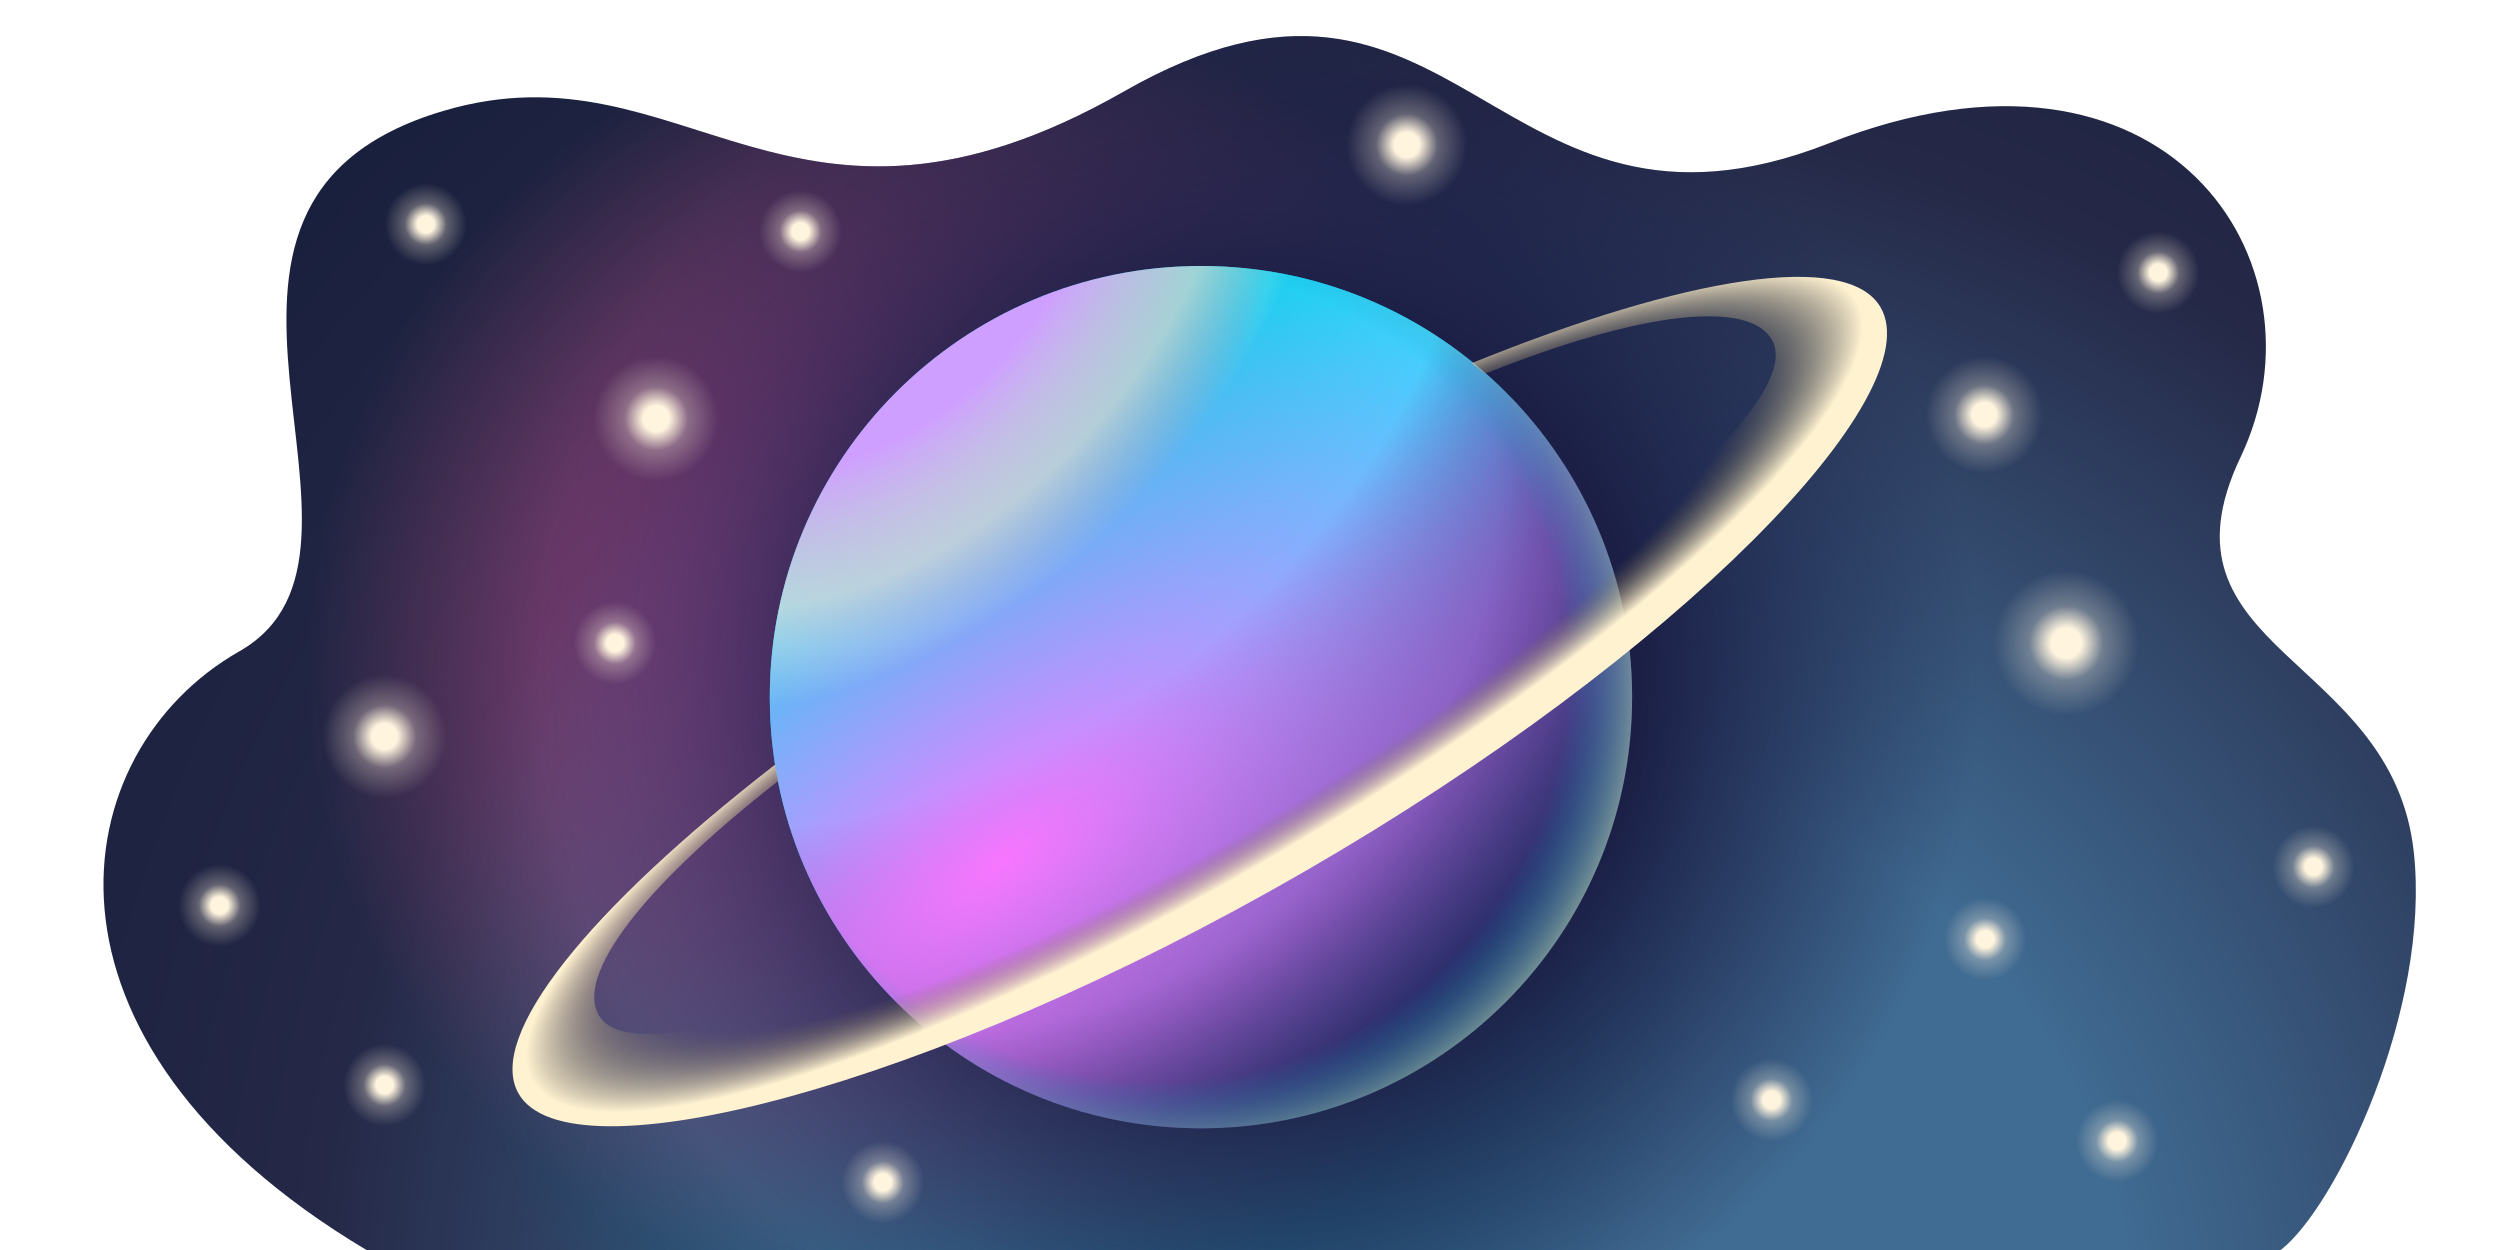
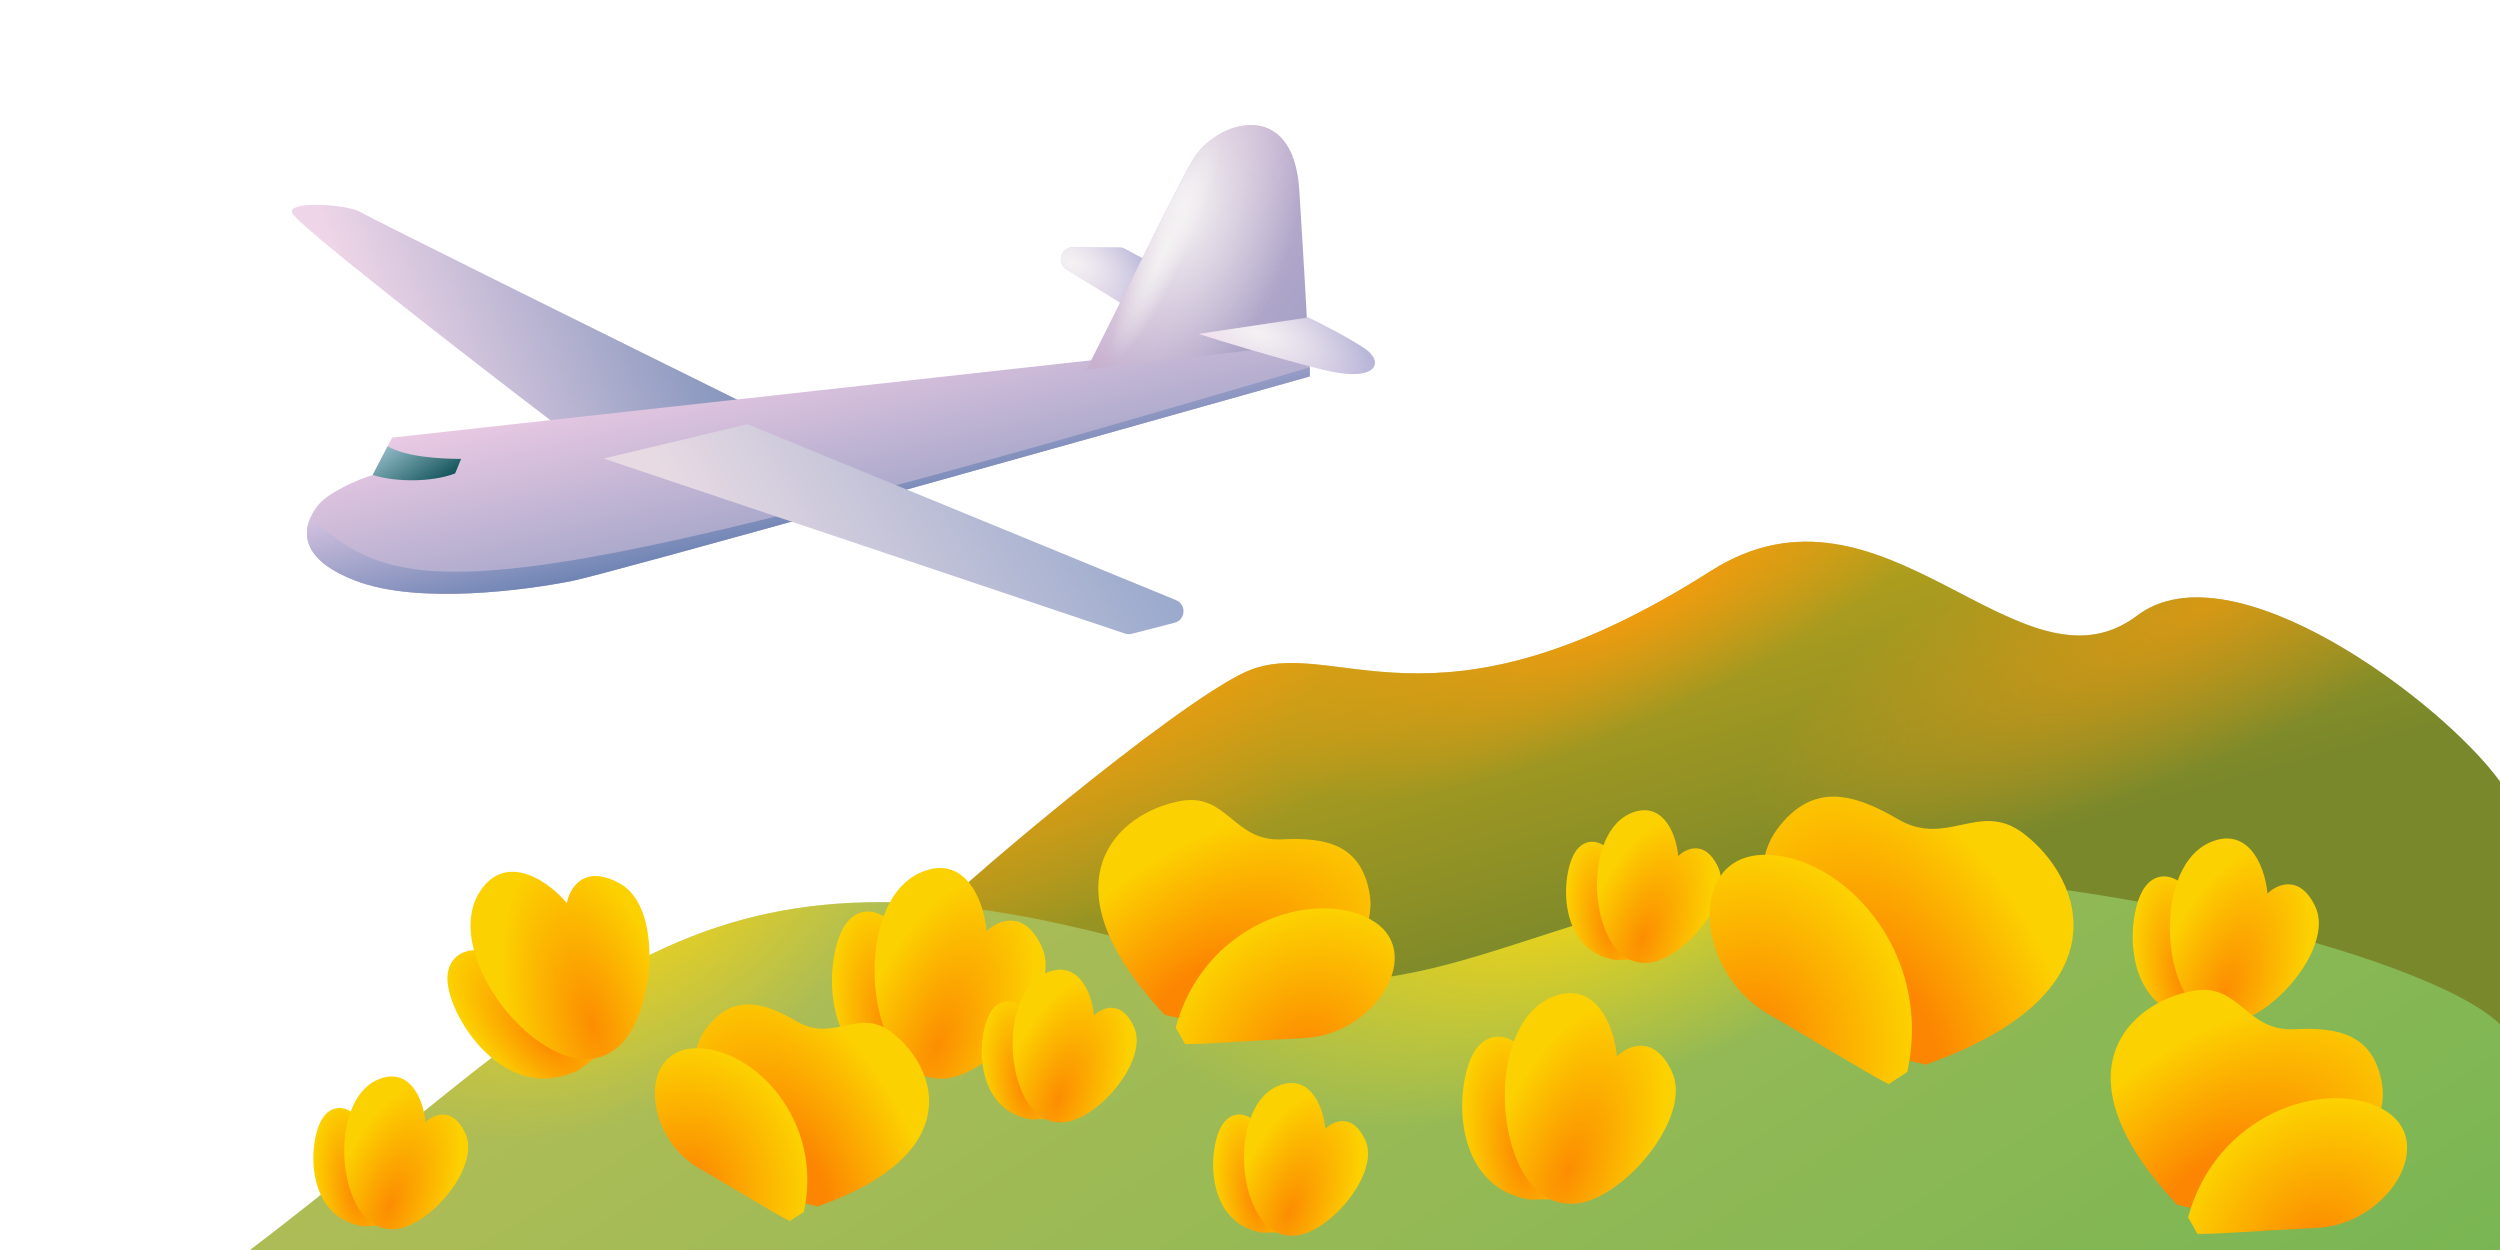
<svg xmlns="http://www.w3.org/2000/svg" viewBox="0 0 240 120" fill="none">
-   <path d="M22.976 62.528C6.052 72.159 1.332 99.804 35.178 119.999H218.949C224.194 115.96 233.386 96.946 231.723 81.785C229.645 62.833 206.22 62.517 215.097 43.881C223.974 25.246 208.001 1.001 175.61 13.744C143.219 26.488 140.012 -9.563 107.917 8.773C75.823 27.109 65.758 3.802 42.6 10.637C12.363 19.562 39.899 52.897 22.976 62.528Z" fill="url(#paint0_radial_10393_4414)" />
-   <path d="M22.976 62.528C6.052 72.159 1.332 99.804 35.178 119.999H218.949C224.194 115.96 233.386 96.946 231.723 81.785C229.645 62.833 206.22 62.517 215.097 43.881C223.974 25.246 208.001 1.001 175.61 13.744C143.219 26.488 140.012 -9.563 107.917 8.773C75.823 27.109 65.758 3.802 42.6 10.637C12.363 19.562 39.899 52.897 22.976 62.528Z" fill="url(#paint1_radial_10393_4414)" />
-   <path d="M22.976 62.528C6.052 72.159 1.332 99.804 35.178 119.999H218.949C224.194 115.96 233.386 96.946 231.723 81.785C229.645 62.833 206.22 62.517 215.097 43.881C223.974 25.246 208.001 1.001 175.61 13.744C143.219 26.488 140.012 -9.563 107.917 8.773C75.823 27.109 65.758 3.802 42.6 10.637C12.363 19.562 39.899 52.897 22.976 62.528Z" fill="url(#paint2_radial_10393_4414)" />
-   <path d="M22.976 62.528C6.052 72.159 1.332 99.804 35.178 119.999H218.949C224.194 115.96 233.386 96.946 231.723 81.785C229.645 62.833 206.22 62.517 215.097 43.881C223.974 25.246 208.001 1.001 175.61 13.744C143.219 26.488 140.012 -9.563 107.917 8.773C75.823 27.109 65.758 3.802 42.6 10.637C12.363 19.562 39.899 52.897 22.976 62.528Z" fill="url(#paint3_radial_10393_4414)" />
-   <path d="M68.984 40.182C68.984 43.491 66.302 46.173 62.994 46.173C59.685 46.173 57.003 43.491 57.003 40.182C57.003 36.874 59.685 34.192 62.994 34.192C66.302 34.192 68.984 36.874 68.984 40.182Z" fill="url(#paint4_radial_10393_4414)" />
-   <path d="M44.825 21.529C44.825 23.712 43.055 25.482 40.872 25.482C38.689 25.482 36.919 23.712 36.919 21.529C36.919 19.346 38.689 17.576 40.872 17.576C43.055 17.576 44.825 19.346 44.825 21.529Z" fill="url(#paint5_radial_10393_4414)" />
-   <path d="M42.861 70.701C42.861 73.984 40.2 76.645 36.917 76.645C33.635 76.645 30.974 73.984 30.974 70.701C30.974 67.418 33.635 64.757 36.917 64.757C40.2 64.757 42.861 67.418 42.861 70.701Z" fill="url(#paint6_radial_10393_4414)" />
-   <path d="M25.029 86.922C25.029 89.105 23.259 90.874 21.076 90.874C18.893 90.874 17.123 89.105 17.123 86.922C17.123 84.739 18.893 82.969 21.076 82.969C23.259 82.969 25.029 84.739 25.029 86.922Z" fill="url(#paint7_radial_10393_4414)" />
-   <path d="M88.701 113.501C88.701 115.684 86.932 117.454 84.749 117.454C82.566 117.454 80.796 115.684 80.796 113.501C80.796 111.318 82.566 109.548 84.749 109.548C86.932 109.548 88.701 111.318 88.701 113.501Z" fill="url(#paint8_radial_10393_4414)" />
-   <path d="M62.993 61.731C62.993 63.914 61.223 65.683 59.04 65.683C56.857 65.683 55.087 63.914 55.087 61.731C55.087 59.548 56.857 57.778 59.04 57.778C61.223 57.778 62.993 59.548 62.993 61.731Z" fill="url(#paint9_radial_10393_4414)" />
-   <path d="M140.87 13.897C140.87 17.111 138.265 19.717 135.05 19.717C131.836 19.717 129.23 17.111 129.23 13.897C129.23 10.683 131.836 8.077 135.05 8.077C138.265 8.077 140.87 10.683 140.87 13.897Z" fill="url(#paint10_radial_10393_4414)" />
-   <path d="M40.871 104.166C40.871 106.349 39.102 108.119 36.919 108.119C34.736 108.119 32.966 106.349 32.966 104.166C32.966 101.983 34.736 100.213 36.919 100.213C39.102 100.213 40.871 101.983 40.871 104.166Z" fill="url(#paint11_radial_10393_4414)" />
-   <path d="M80.796 22.218C80.796 24.401 79.026 26.171 76.843 26.171C74.66 26.171 72.891 24.401 72.891 22.218C72.891 20.035 74.66 18.265 76.843 18.265C79.026 18.265 80.796 20.035 80.796 22.218Z" fill="url(#paint12_radial_10393_4414)" />
-   <path d="M205.341 61.732C205.341 65.586 202.217 68.71 198.363 68.71C194.509 68.71 191.385 65.586 191.385 61.732C191.385 57.878 194.509 54.754 198.363 54.754C202.217 54.754 205.341 57.878 205.341 61.732Z" fill="url(#paint13_radial_10393_4414)" />
-   <path d="M194.532 90.167C194.532 92.35 192.762 94.12 190.579 94.12C188.396 94.12 186.626 92.35 186.626 90.167C186.626 87.984 188.396 86.214 190.579 86.214C192.762 86.214 194.532 87.984 194.532 90.167Z" fill="url(#paint14_radial_10393_4414)" />
-   <path d="M174.024 105.595C174.024 107.778 172.254 109.548 170.071 109.548C167.888 109.548 166.118 107.778 166.118 105.595C166.118 103.412 167.888 101.642 170.071 101.642C172.254 101.642 174.024 103.412 174.024 105.595Z" fill="url(#paint15_radial_10393_4414)" />
-   <path d="M207.197 109.548C207.197 111.731 205.427 113.501 203.244 113.501C201.061 113.501 199.291 111.731 199.291 109.548C199.291 107.365 201.061 105.595 203.244 105.595C205.427 105.595 207.197 107.365 207.197 109.548Z" fill="url(#paint16_radial_10393_4414)" />
-   <path d="M211.15 26.171C211.15 28.354 209.38 30.124 207.197 30.124C205.014 30.124 203.244 28.354 203.244 26.171C203.244 23.988 205.014 22.218 207.197 22.218C209.38 22.218 211.15 23.988 211.15 26.171Z" fill="url(#paint17_radial_10393_4414)" />
-   <path d="M226.045 83.214C226.045 85.397 224.276 87.167 222.092 87.167C219.909 87.167 218.14 85.397 218.14 83.214C218.14 81.031 219.909 79.261 222.092 79.261C224.276 79.261 226.045 81.031 226.045 83.214Z" fill="url(#paint18_radial_10393_4414)" />
-   <path d="M196.116 39.816C196.116 42.922 193.598 45.439 190.492 45.439C187.386 45.439 184.868 42.922 184.868 39.816C184.868 36.709 187.386 34.192 190.492 34.192C193.598 34.192 196.116 36.709 196.116 39.816Z" fill="url(#paint19_radial_10393_4414)" />
-   <path d="M156.683 66.926C156.683 89.786 138.151 108.318 115.291 108.318C92.432 108.318 73.9 89.786 73.9 66.926C73.9 44.065 92.432 25.533 115.291 25.533C138.151 25.533 156.683 44.065 156.683 66.926Z" fill="url(#paint20_radial_10393_4414)" />
-   <path d="M156.683 66.926C156.683 89.786 138.151 108.318 115.291 108.318C92.432 108.318 73.9 89.786 73.9 66.926C73.9 44.065 92.432 25.533 115.291 25.533C138.151 25.533 156.683 44.065 156.683 66.926Z" fill="url(#paint21_radial_10393_4414)" />
-   <path d="M156.683 66.926C156.683 89.786 138.151 108.318 115.291 108.318C92.432 108.318 73.9 89.786 73.9 66.926C73.9 44.065 92.432 25.533 115.291 25.533C138.151 25.533 156.683 44.065 156.683 66.926Z" fill="url(#paint22_radial_10393_4414)" />
-   <path d="M156.683 66.926C156.683 89.786 138.151 108.318 115.291 108.318C92.432 108.318 73.9 89.786 73.9 66.926C73.9 44.065 92.432 25.533 115.291 25.533C138.151 25.533 156.683 44.065 156.683 66.926Z" fill="url(#paint23_radial_10393_4414)" />
-   <path d="M156.683 66.926C156.683 89.786 138.151 108.318 115.291 108.318C92.432 108.318 73.9 89.786 73.9 66.926C73.9 44.065 92.432 25.533 115.291 25.533C138.151 25.533 156.683 44.065 156.683 66.926Z" fill="url(#paint24_radial_10393_4414)" />
-   <path d="M156.683 66.926C156.683 89.786 138.151 108.318 115.291 108.318C92.432 108.318 73.9 89.786 73.9 66.926C73.9 44.065 92.432 25.533 115.291 25.533C138.151 25.533 156.683 44.065 156.683 66.926Z" fill="url(#paint25_radial_10393_4414)" />
-   <path fill-rule="evenodd" clip-rule="evenodd" d="M74.693 74.988C74.591 74.459 74.5 73.929 74.419 73.399C56.693 87.144 46.586 99.449 49.79 104.999C54.615 113.356 89.152 104.5 125.257 83.654C161.363 62.808 185.364 37.866 180.539 29.509C177.357 23.996 161.836 26.525 141.276 34.869C141.694 35.205 142.107 35.55 142.514 35.904C157.999 29.691 167.943 28.876 170.092 32.598C173.676 38.806 151.42 56.597 119.566 74.988C87.712 93.38 61.063 103.659 57.479 97.451C55.311 93.696 61.35 85.414 74.693 74.988Z" fill="url(#paint26_radial_10393_4414)" />
+   <path d="M119.529 64.529C112.753 67.638 91.137 85.769 88 89.395L137.412 96L240 109V75.019C234.353 67.249 214.212 52.251 205.176 59.09C193.882 67.638 180.891 44.201 164.235 54.816C137.412 71.911 128 60.644 119.529 64.529Z" fill="url(#paint0_linear_412_17933)" />
+   <path d="M119.529 64.529C112.753 67.638 91.137 85.769 88 89.395L137.412 96L240 109V75.019C234.353 67.249 214.212 52.251 205.176 59.09C193.882 67.638 180.891 44.201 164.235 54.816C137.412 71.911 128 60.644 119.529 64.529Z" fill="url(#paint1_radial_412_17933)" />
+   <path d="M119.529 64.529C112.753 67.638 91.137 85.769 88 89.395L137.412 96L240 109V75.019C234.353 67.249 214.212 52.251 205.176 59.09C193.882 67.638 180.891 44.201 164.235 54.816C137.412 71.911 128 60.644 119.529 64.529Z" fill="url(#paint2_radial_412_17933)" />
+   <path d="M119.529 64.529C112.753 67.638 91.137 85.769 88 89.395L137.412 96L240 109V75.019C234.353 67.249 214.212 52.251 205.176 59.09C193.882 67.638 180.891 44.201 164.235 54.816C137.412 71.911 128 60.644 119.529 64.529Z" fill="url(#paint3_radial_412_17933)" />
+   <path d="M173.676 84.229C146.331 86.442 136.935 99.184 114.592 92.152C67.004 77.175 57.448 94.55 24 120L240 120V98.335C232.838 91.327 195.551 82.458 173.676 84.229Z" fill="url(#paint4_linear_412_17933)" />
+   <path d="M173.676 84.229C146.331 86.442 136.935 99.184 114.592 92.152C67.004 77.175 57.448 94.55 24 120L240 120V98.335C232.838 91.327 195.551 82.458 173.676 84.229Z" fill="url(#paint5_radial_412_17933)" />
+   <path d="M173.676 84.229C146.331 86.442 136.935 99.184 114.592 92.152C67.004 77.175 57.448 94.55 24 120L240 120V98.335C232.838 91.327 195.551 82.458 173.676 84.229Z" fill="url(#paint6_radial_412_17933)" />
+   <path d="M34.624 20.368C35.545 20.941 59.189 32.647 70.896 38.427L53.336 40.721C44.939 34.319 28.118 21.285 28.003 20.368C27.859 19.221 33.472 19.651 34.624 20.368Z" fill="url(#paint7_linear_412_17933)" />
+   <path d="M37.647 42.011L125.735 32.265V36.135C103.569 42.393 58.373 55.083 54.919 55.771C50.601 56.631 40.237 58.064 34.192 55.771C28.147 53.477 29.154 50.324 30.45 48.604C31.486 47.228 34.432 46.024 35.775 45.594L37.647 42.011Z" fill="url(#paint8_linear_412_17933)" />
+   <path d="M102.381 25.864L107.744 29.191L111.198 25.607L108 23.883C107.832 23.792 107.643 23.744 107.452 23.744H102.99C101.832 23.744 101.398 25.254 102.381 25.864Z" fill="url(#paint9_linear_412_17933)" />
+   <path d="M102.381 25.864L107.744 29.191L111.198 25.607L108 23.883C107.832 23.792 107.643 23.744 107.452 23.744H102.99C101.832 23.744 101.398 25.254 102.381 25.864Z" fill="url(#paint10_radial_412_17933)" />
+   <path d="M114.508 15.352C112.781 18.333 106.976 30.282 104.289 35.489L125.591 32.981C125.495 31.07 125.188 25.442 124.728 18.218C124.152 9.189 116.667 11.625 114.508 15.352Z" fill="url(#paint11_linear_412_17933)" />
+   <path d="M114.508 15.352C112.781 18.333 106.976 30.282 104.289 35.489L125.591 32.981C125.495 31.07 125.188 25.442 124.728 18.218C124.152 9.189 116.667 11.625 114.508 15.352Z" fill="url(#paint12_radial_412_17933)" />
+   <path d="M114.508 15.352C112.781 18.333 106.976 30.282 104.289 35.489L125.591 32.981C125.495 31.07 125.188 25.442 124.728 18.218C124.152 9.189 116.667 11.625 114.508 15.352Z" fill="url(#paint13_radial_412_17933)" />
+   <path d="M131.061 33.49C129.564 32.458 126.791 31.054 125.591 30.48L115.084 32.057C117.339 32.774 122.885 34.465 127.031 35.497C132.212 36.787 132.932 34.78 131.061 33.49Z" fill="url(#paint14_linear_412_17933)" />
+   <path d="M131.061 33.49C129.564 32.458 126.791 31.054 125.591 30.48L115.084 32.057C117.339 32.774 122.885 34.465 127.031 35.497C132.212 36.787 132.932 34.78 131.061 33.49Z" fill="url(#paint15_radial_412_17933)" />
+   <path fill-rule="evenodd" clip-rule="evenodd" d="M125.735 35.259V36.134C103.569 42.393 58.373 55.082 54.919 55.77C50.601 56.63 40.237 58.063 34.192 55.77C29.21 53.88 29.018 51.406 29.83 49.632C38.583 57.744 45.939 58.885 125.735 35.259Z" fill="url(#paint16_linear_412_17933)" />
+   <path fill-rule="evenodd" clip-rule="evenodd" d="M35.776 45.594L37.216 42.836C38.925 43.868 42.295 44.054 44.267 44.054L43.692 45.451C41.395 46.325 37.888 46.278 35.776 45.594Z" fill="url(#paint17_linear_412_17933)" />
+   <path d="M107.994 60.821L57.942 44.017L71.76 40.721L112.905 57.615C113.927 58.035 113.825 59.509 112.755 59.785L108.651 60.844C108.435 60.9 108.206 60.892 107.994 60.821Z" fill="url(#paint18_linear_412_17933)" />
+   <path d="M42.961 94.21C43.194 97.803 48.476 106.102 55.476 102.762L58.03 100.884L58.613 96.861C57.59 97.466 55.266 98.34 51.671 94.501C47.176 89.703 42.728 90.616 42.961 94.21Z" fill="url(#paint19_radial_412_17933)" />
+   <path d="M45.94 85.811C42.219 92.181 52.912 104.909 58.787 100.909C62.701 98.613 63.967 87.389 59.596 84.871C56.099 82.856 54.686 85.247 54.417 86.694C52.111 83.995 48.173 81.989 45.94 85.811Z" fill="url(#paint20_radial_412_17933)" />
+   <path d="M81.026 88.964C79.153 92.039 78.709 101.867 86.358 103.154L89.527 103.084L92.314 100.126C91.13 100.033 88.726 99.414 87.988 94.206C87.066 87.697 82.9 85.889 81.026 88.964Z" fill="url(#paint21_radial_412_17933)" />
+   <path d="M88.29 83.802C81.584 86.878 83.025 103.439 90.132 103.54C94.655 103.909 102.139 95.449 100.007 90.877C98.302 87.219 95.772 88.364 94.721 89.394C94.383 85.86 92.313 81.956 88.29 83.802Z" fill="url(#paint22_radial_412_17933)" />
+   <path d="M141.527 100.977C139.654 104.052 139.21 113.88 146.859 115.167L150.028 115.097L152.815 112.139C151.631 112.046 149.227 111.427 148.489 106.219C147.567 99.709 143.401 97.902 141.527 100.977Z" fill="url(#paint23_radial_412_17933)" />
+   <path d="M148.791 95.813C142.085 98.889 143.526 115.451 150.632 115.552C155.156 115.921 162.64 107.461 160.508 102.889C158.803 99.231 156.273 100.376 155.222 101.406C154.884 97.872 152.814 93.968 148.791 95.813Z" fill="url(#paint24_radial_412_17933)" />
+   <path d="M151.181 81.866C149.823 84.096 149.501 91.222 155.047 92.155L157.345 92.105L159.366 89.96C158.507 89.892 156.764 89.443 156.229 85.667C155.561 80.947 152.539 79.636 151.181 81.866Z" fill="url(#paint25_radial_412_17933)" />
+   <path d="M156.448 78.123C151.586 80.353 152.63 92.362 157.783 92.436C161.063 92.703 166.49 86.569 164.945 83.253C163.708 80.601 161.874 81.431 161.111 82.178C160.866 79.615 159.365 76.784 156.448 78.123Z" fill="url(#paint26_radial_412_17933)" />
+   <path d="M117.3 108.049C115.941 110.279 115.619 117.406 121.166 118.339L123.464 118.288L125.485 116.143C124.626 116.076 122.883 115.627 122.348 111.851C121.679 107.131 118.658 105.82 117.3 108.049Z" fill="url(#paint27_radial_412_17933)" />
+   <path d="M122.567 104.306C117.704 106.537 118.749 118.546 123.902 118.619C127.182 118.887 132.609 112.752 131.063 109.437C129.826 106.784 127.992 107.615 127.23 108.361C126.985 105.799 125.484 102.968 122.567 104.306Z" fill="url(#paint28_radial_412_17933)" />
+   <path d="M95.091 97.172C93.732 99.402 93.41 106.529 98.957 107.462L101.255 107.411L103.276 105.266C102.417 105.199 100.674 104.75 100.139 100.974C99.47 96.254 96.449 94.943 95.091 97.172Z" fill="url(#paint29_radial_412_17933)" />
+   <path d="M100.358 93.429C95.495 95.66 96.54 107.669 101.693 107.742C104.973 108.01 110.4 101.875 108.854 98.56C107.617 95.907 105.783 96.738 105.021 97.484C104.776 94.922 103.275 92.091 100.358 93.429Z" fill="url(#paint30_radial_412_17933)" />
+   <path d="M30.919 107.424C29.56 109.654 29.238 116.781 34.785 117.714L37.083 117.663L39.104 115.518C38.245 115.451 36.502 115.002 35.967 111.226C35.298 106.506 32.277 105.195 30.919 107.424Z" fill="url(#paint31_radial_412_17933)" />
+   <path d="M36.186 103.681C31.323 105.912 32.368 117.921 37.521 117.994C40.801 118.262 46.228 112.127 44.682 108.812C43.446 106.159 41.611 106.99 40.849 107.736C40.604 105.174 39.103 102.343 36.186 103.681Z" fill="url(#paint32_radial_412_17933)" />
+   <path d="M205.748 85.404C204.116 88.083 203.729 96.646 210.393 97.768L213.154 97.707L215.583 95.129C214.551 95.049 212.456 94.509 211.814 89.972C211.01 84.3 207.38 82.725 205.748 85.404Z" fill="url(#paint33_radial_412_17933)" />
+   <path d="M212.077 80.907C206.234 83.587 207.489 98.016 213.681 98.105C217.622 98.426 224.143 91.055 222.286 87.071C220.8 83.884 218.596 84.882 217.68 85.779C217.385 82.7 215.582 79.299 212.077 80.907Z" fill="url(#paint34_radial_412_17933)" />
+   <path d="M113.406 76.885C107.215 77.964 99.895 84.75 111.809 97.42L115.491 98.325C126.463 97.769 132.289 90.747 131.497 85.878C130.705 81.009 127.218 80.367 123.047 80.579C118.423 80.813 117.822 76.116 113.406 76.885Z" fill="url(#paint35_radial_412_17933)" />
+   <path d="M131.526 88.24C126.011 85.247 115.549 88.685 112.871 98.639L113.769 100.23C115.861 100.245 118.485 99.991 125.285 99.647C132.086 99.303 137.041 91.234 131.526 88.24Z" fill="url(#paint36_radial_412_17933)" />
+   <path d="M210.594 95.112C204.403 96.19 197.083 102.977 208.998 115.647L212.68 116.551C223.651 115.996 229.478 108.974 228.686 104.105C227.894 99.236 224.407 98.594 220.236 98.805C215.611 99.039 215.01 94.342 210.594 95.112Z" fill="url(#paint37_radial_412_17933)" />
+   <path d="M228.715 106.467C223.199 103.473 212.737 106.912 210.059 116.866L210.958 118.456C213.049 118.472 215.673 118.218 222.474 117.873C229.275 117.529 234.23 109.46 228.715 106.467Z" fill="url(#paint38_radial_412_17933)" />
+   <path d="M194.236 79.998C200.093 84.447 204.056 95.438 184.858 102.207L180.543 101.168C169.434 94.693 167.15 84.26 170.591 79.623C174.032 74.986 178.002 76.194 182.225 78.655C186.908 81.385 190.058 76.824 194.236 79.998Z" fill="url(#paint39_radial_412_17933)" />
+   <path d="M169.291 82.063C176.635 81.915 185.665 91.115 183.099 102.903L181.309 104.074C179.126 102.966 176.535 101.292 169.649 97.278C162.763 93.264 161.948 82.211 169.291 82.063Z" fill="url(#paint40_radial_412_17933)" />
+   <path d="M85.562 99.08C89.978 102.434 92.965 110.719 78.493 115.821L75.241 115.038C66.867 110.157 65.145 102.293 67.739 98.798C70.332 95.302 73.325 96.213 76.509 98.068C80.039 100.125 82.413 96.688 85.562 99.08Z" fill="url(#paint41_radial_412_17933)" />
+   <path d="M66.76 100.636C72.295 100.525 79.102 107.459 77.168 116.345L75.819 117.228C74.173 116.392 72.22 115.13 67.029 112.105C61.838 109.08 61.224 100.748 66.76 100.636Z" fill="url(#paint42_radial_412_17933)" />
  <defs>
-     <radialGradient id="paint0_radial_10393_4414" cx="0" cy="0" r="1" gradientUnits="userSpaceOnUse" gradientTransform="translate(148.797 129.44) rotate(-46.6511) scale(217.113 217.113)">
-       <stop offset="0.26" stop-color="#406B92" />
-       <stop offset="0.548" stop-color="#252847" />
-       <stop offset="1" stop-color="#09152F" />
-     </radialGradient>
-     <radialGradient id="paint1_radial_10393_4414" cx="0" cy="0" r="1" gradientUnits="userSpaceOnUse" gradientTransform="translate(103.883 90.6498) rotate(73.4319) scale(59.7737 59.7737)">
-       <stop stop-color="#036688" />
-       <stop offset="1" stop-color="#065975" stop-opacity="0" />
-     </radialGradient>
-     <radialGradient id="paint2_radial_10393_4414" cx="0" cy="0" r="1" gradientUnits="userSpaceOnUse" gradientTransform="translate(92.5719 63.7754) rotate(63.2364) scale(62.9692 62.9692)">
-       <stop stop-color="#DE54C5" />
-       <stop offset="1" stop-color="#DE548B" stop-opacity="0" />
-     </radialGradient>
-     <radialGradient id="paint3_radial_10393_4414" cx="0" cy="0" r="1" gradientUnits="userSpaceOnUse" gradientTransform="translate(120.928 65.1911) rotate(90) scale(69.2308 69.2308)">
-       <stop offset="0.529" stop-color="#1B1F46" />
-       <stop offset="1" stop-color="#1B1F46" stop-opacity="0" />
-     </radialGradient>
-     <radialGradient id="paint4_radial_10393_4414" cx="0" cy="0" r="1" gradientUnits="userSpaceOnUse" gradientTransform="translate(62.9936 40.1823) rotate(-90) scale(5.99065)">
-       <stop offset="0.207" stop-color="#FFF4DE" />
-       <stop offset="0.51" stop-color="#FFF4DE" stop-opacity="0.297" />
-       <stop offset="1" stop-color="#FFF4DE" stop-opacity="0" />
-     </radialGradient>
-     <radialGradient id="paint5_radial_10393_4414" cx="0" cy="0" r="1" gradientUnits="userSpaceOnUse" gradientTransform="translate(40.8718 21.5288) rotate(-90) scale(3.95282)">
-       <stop offset="0.207" stop-color="#FFF4DE" />
-       <stop offset="0.51" stop-color="#FFF4DE" stop-opacity="0.297" />
-       <stop offset="1" stop-color="#FFF4DE" stop-opacity="0" />
-     </radialGradient>
-     <radialGradient id="paint6_radial_10393_4414" cx="0" cy="0" r="1" gradientUnits="userSpaceOnUse" gradientTransform="translate(36.9175 70.7012) rotate(-90) scale(5.94389)">
-       <stop offset="0.207" stop-color="#FFF4DE" />
-       <stop offset="0.51" stop-color="#FFF4DE" stop-opacity="0.297" />
-       <stop offset="1" stop-color="#FFF4DE" stop-opacity="0" />
-     </radialGradient>
-     <radialGradient id="paint7_radial_10393_4414" cx="0" cy="0" r="1" gradientUnits="userSpaceOnUse" gradientTransform="translate(21.0759 86.9216) rotate(-90) scale(3.95282)">
-       <stop offset="0.207" stop-color="#FFF4DE" />
-       <stop offset="0.51" stop-color="#FFF4DE" stop-opacity="0.297" />
-       <stop offset="1" stop-color="#FFF4DE" stop-opacity="0" />
-     </radialGradient>
-     <radialGradient id="paint8_radial_10393_4414" cx="0" cy="0" r="1" gradientUnits="userSpaceOnUse" gradientTransform="translate(84.7487 113.501) rotate(-90) scale(3.95282)">
-       <stop offset="0.207" stop-color="#FFF4DE" />
-       <stop offset="0.51" stop-color="#FFF4DE" stop-opacity="0.297" />
-       <stop offset="1" stop-color="#FFF4DE" stop-opacity="0" />
-     </radialGradient>
-     <radialGradient id="paint9_radial_10393_4414" cx="0" cy="0" r="1" gradientUnits="userSpaceOnUse" gradientTransform="translate(59.0397 61.7307) rotate(-90) scale(3.95282)">
-       <stop offset="0.207" stop-color="#FFF4DE" />
-       <stop offset="0.51" stop-color="#FFF4DE" stop-opacity="0.297" />
-       <stop offset="1" stop-color="#FFF4DE" stop-opacity="0" />
-     </radialGradient>
-     <radialGradient id="paint10_radial_10393_4414" cx="0" cy="0" r="1" gradientUnits="userSpaceOnUse" gradientTransform="translate(135.05 13.8968) rotate(-90) scale(5.81994)">
-       <stop offset="0.207" stop-color="#FFF4DE" />
-       <stop offset="0.51" stop-color="#FFF4DE" stop-opacity="0.297" />
-       <stop offset="1" stop-color="#FFF4DE" stop-opacity="0" />
-     </radialGradient>
-     <radialGradient id="paint11_radial_10393_4414" cx="0" cy="0" r="1" gradientUnits="userSpaceOnUse" gradientTransform="translate(36.9186 104.166) rotate(-90) scale(3.95282)">
-       <stop offset="0.207" stop-color="#FFF4DE" />
-       <stop offset="0.51" stop-color="#FFF4DE" stop-opacity="0.297" />
-       <stop offset="1" stop-color="#FFF4DE" stop-opacity="0" />
-     </radialGradient>
-     <radialGradient id="paint12_radial_10393_4414" cx="0" cy="0" r="1" gradientUnits="userSpaceOnUse" gradientTransform="translate(76.8434 22.2182) rotate(-90) scale(3.95282)">
-       <stop offset="0.207" stop-color="#FFF4DE" />
-       <stop offset="0.51" stop-color="#FFF4DE" stop-opacity="0.297" />
-       <stop offset="1" stop-color="#FFF4DE" stop-opacity="0" />
-     </radialGradient>
-     <radialGradient id="paint13_radial_10393_4414" cx="0" cy="0" r="1" gradientUnits="userSpaceOnUse" gradientTransform="translate(198.363 61.732) rotate(-90) scale(6.97829)">
-       <stop offset="0.207" stop-color="#FFF4DE" />
-       <stop offset="0.51" stop-color="#FFF4DE" stop-opacity="0.297" />
-       <stop offset="1" stop-color="#FFF4DE" stop-opacity="0" />
-     </radialGradient>
-     <radialGradient id="paint14_radial_10393_4414" cx="0" cy="0" r="1" gradientUnits="userSpaceOnUse" gradientTransform="translate(190.579 90.1667) rotate(-90) scale(3.95282)">
-       <stop offset="0.207" stop-color="#FFF4DE" />
-       <stop offset="0.51" stop-color="#FFF4DE" stop-opacity="0.297" />
-       <stop offset="1" stop-color="#FFF4DE" stop-opacity="0" />
-     </radialGradient>
-     <radialGradient id="paint15_radial_10393_4414" cx="0" cy="0" r="1" gradientUnits="userSpaceOnUse" gradientTransform="translate(170.071 105.595) rotate(-90) scale(3.95282)">
-       <stop offset="0.207" stop-color="#FFF4DE" />
-       <stop offset="0.51" stop-color="#FFF4DE" stop-opacity="0.297" />
-       <stop offset="1" stop-color="#FFF4DE" stop-opacity="0" />
-     </radialGradient>
-     <radialGradient id="paint16_radial_10393_4414" cx="0" cy="0" r="1" gradientUnits="userSpaceOnUse" gradientTransform="translate(203.244 109.548) rotate(-90) scale(3.95282)">
-       <stop offset="0.207" stop-color="#FFF4DE" />
-       <stop offset="0.51" stop-color="#FFF4DE" stop-opacity="0.297" />
-       <stop offset="1" stop-color="#FFF4DE" stop-opacity="0" />
-     </radialGradient>
-     <radialGradient id="paint17_radial_10393_4414" cx="0" cy="0" r="1" gradientUnits="userSpaceOnUse" gradientTransform="translate(207.197 26.1711) rotate(-90) scale(3.95282)">
-       <stop offset="0.207" stop-color="#FFF4DE" />
-       <stop offset="0.51" stop-color="#FFF4DE" stop-opacity="0.297" />
-       <stop offset="1" stop-color="#FFF4DE" stop-opacity="0" />
-     </radialGradient>
-     <radialGradient id="paint18_radial_10393_4414" cx="0" cy="0" r="1" gradientUnits="userSpaceOnUse" gradientTransform="translate(222.092 83.2143) rotate(-90) scale(3.95282)">
-       <stop offset="0.207" stop-color="#FFF4DE" />
-       <stop offset="0.51" stop-color="#FFF4DE" stop-opacity="0.297" />
-       <stop offset="1" stop-color="#FFF4DE" stop-opacity="0" />
-     </radialGradient>
-     <radialGradient id="paint19_radial_10393_4414" cx="0" cy="0" r="1" gradientUnits="userSpaceOnUse" gradientTransform="translate(190.492 39.8155) rotate(-90) scale(5.62387)">
-       <stop offset="0.207" stop-color="#FFF4DE" />
-       <stop offset="0.51" stop-color="#FFF4DE" stop-opacity="0.297" />
-       <stop offset="1" stop-color="#FFF4DE" stop-opacity="0" />
-     </radialGradient>
-     <radialGradient id="paint20_radial_10393_4414" cx="0" cy="0" r="1" gradientTransform="matrix(62.2406 67.7926 -67.7908 62.2423 83.288 35.5738)" gradientUnits="userSpaceOnUse">
-       <stop stop-color="#0598CB" />
-       <stop offset="0.506" stop-color="#0285AB" />
-       <stop offset="0.74" stop-color="#384491" />
-       <stop offset="1" stop-color="#072054" />
-     </radialGradient>
-     <radialGradient id="paint21_radial_10393_4414" cx="0" cy="0" r="1" gradientUnits="userSpaceOnUse" gradientTransform="translate(88.8522 30.5725) rotate(51.0929) scale(71.1806 100.527)">
-       <stop offset="0.177" stop-color="#0595C8" stop-opacity="0" />
-       <stop offset="0.373" stop-color="#05EEFD" stop-opacity="0.8" />
-       <stop offset="0.58" stop-color="#05EEFD" />
-       <stop offset="0.831" stop-color="#066699" stop-opacity="0" />
-     </radialGradient>
-     <radialGradient id="paint22_radial_10393_4414" cx="0" cy="0" r="1" gradientTransform="matrix(25.077 35.9678 -80.2188 55.9322 96.041 82.904)" gradientUnits="userSpaceOnUse">
-       <stop stop-color="#F876FF" />
-       <stop offset="1" stop-color="#F577FC" stop-opacity="0" />
-     </radialGradient>
-     <radialGradient id="paint23_radial_10393_4414" cx="0" cy="0" r="1" gradientUnits="userSpaceOnUse" gradientTransform="translate(100.232 57.1249) rotate(50.227) scale(71.1506 89.1708)">
-       <stop offset="0.53" stop-color="#0A1942" stop-opacity="0" />
-       <stop offset="1" stop-color="#0A1942" />
-     </radialGradient>
-     <radialGradient id="paint24_radial_10393_4414" cx="0" cy="0" r="1" gradientTransform="matrix(2.2127 51.2082 -51.2069 2.21276 111.295 64.7113)" gradientUnits="userSpaceOnUse">
-       <stop offset="0.764" stop-color="#0595C8" stop-opacity="0" />
-       <stop offset="0.973" stop-color="#FFE7AE" />
-     </radialGradient>
-     <radialGradient id="paint25_radial_10393_4414" cx="0" cy="0" r="1" gradientUnits="userSpaceOnUse" gradientTransform="translate(82.2117 20.7705) rotate(132.571) scale(67.3717 47.4571)">
-       <stop offset="0.409" stop-color="#CF9FFF" />
-       <stop offset="0.639" stop-color="#FFF4DB" stop-opacity="0.6" />
-       <stop offset="0.808" stop-color="#FFF4DB" stop-opacity="0" />
-     </radialGradient>
-     <radialGradient id="paint26_radial_10393_4414" cx="0" cy="0" r="1" gradientUnits="userSpaceOnUse" gradientTransform="translate(114.65 66.3619) rotate(59.4066) scale(19.4872 82.0509)">
-       <stop offset="0.726" stop-color="#7B6D4A" stop-opacity="0" />
-       <stop offset="0.899" stop-color="#FFF2D1" />
+     <linearGradient id="paint0_linear_412_17933" x1="139.766" y1="95.999" x2="120.452" y2="26.103" gradientUnits="userSpaceOnUse">
+       <stop stop-color="#79882B" />
+       <stop offset="1" stop-color="#FFBD09" />
+     </linearGradient>
+     <radialGradient id="paint1_radial_412_17933" cx="0" cy="0" r="1" gradientUnits="userSpaceOnUse" gradientTransform="translate(157.647 57.1466) rotate(153.549) scale(38.3698 11.1836)">
+       <stop stop-color="#FF9A0B" stop-opacity="0.9" />
+       <stop offset="1" stop-color="#FF9A0B" stop-opacity="0" />
+     </radialGradient>
+     <radialGradient id="paint2_radial_412_17933" cx="0" cy="0" r="1" gradientUnits="userSpaceOnUse" gradientTransform="translate(212.235 57.9236) rotate(154.802) scale(48.3673 13.9942)">
+       <stop stop-color="#FF9A0B" stop-opacity="0.6" />
+       <stop offset="1" stop-color="#FF9A0B" stop-opacity="0" />
+     </radialGradient>
+     <radialGradient id="paint3_radial_412_17933" cx="0" cy="0" r="1" gradientUnits="userSpaceOnUse" gradientTransform="translate(106.824 59.8663) rotate(151.649) scale(67.9101 24.4576)">
+       <stop stop-color="#FF9A0B" />
+       <stop offset="1" stop-color="#FF9A0B" stop-opacity="0" />
+     </radialGradient>
+     <linearGradient id="paint4_linear_412_17933" x1="248.873" y1="132.337" x2="146.417" y2="-32.916" gradientUnits="userSpaceOnUse">
+       <stop stop-color="#72B553" />
+       <stop offset="1" stop-color="#CCC058" />
+     </linearGradient>
+     <radialGradient id="paint5_radial_412_17933" cx="0" cy="0" r="1" gradientUnits="userSpaceOnUse" gradientTransform="translate(59.6583 82.5312) rotate(145.39) scale(34.3495 22.8266)">
+       <stop stop-color="#FFD80B" />
+       <stop offset="1" stop-color="#FFD80B" stop-opacity="0" />
+     </radialGradient>
+     <radialGradient id="paint6_radial_412_17933" cx="0" cy="0" r="1" gradientUnits="userSpaceOnUse" gradientTransform="translate(151.946 82.5312) rotate(160.119) scale(44.6549 21.952)">
+       <stop stop-color="#FFD80B" />
+       <stop offset="1" stop-color="#FFD80B" stop-opacity="0" />
+     </radialGradient>
+     <linearGradient id="paint7_linear_412_17933" x1="39.892" y1="45.202" x2="74.509" y2="32.476" gradientUnits="userSpaceOnUse">
+       <stop stop-color="#EED5E7" />
+       <stop offset="1" stop-color="#738AB6" />
+     </linearGradient>
+     <linearGradient id="paint8_linear_412_17933" x1="73.454" y1="32.265" x2="80.197" y2="60.943" gradientUnits="userSpaceOnUse">
+       <stop stop-color="#EFCCE5" />
+       <stop offset="1" stop-color="#7C91BA" />
+     </linearGradient>
+     <linearGradient id="paint9_linear_412_17933" x1="100.473" y1="31.496" x2="117.938" y2="23.002" gradientUnits="userSpaceOnUse">
+       <stop stop-color="#F7D7EE" />
+       <stop offset="1" stop-color="#879DC7" />
+     </linearGradient>
+     <radialGradient id="paint10_radial_412_17933" cx="0" cy="0" r="1" gradientUnits="userSpaceOnUse" gradientTransform="translate(102.971 25.1728) rotate(23.9746) scale(8.48785 5.04557)">
+       <stop stop-color="#F4F2F3" />
+       <stop offset="1" stop-color="#F4F2F3" stop-opacity="0" />
+     </radialGradient>
+     <linearGradient id="paint11_linear_412_17933" x1="105.584" y1="12" x2="145.943" y2="35.638" gradientUnits="userSpaceOnUse">
+       <stop stop-color="#E0BBD6" />
+       <stop offset="1" stop-color="#798FBB" />
+     </linearGradient>
+     <radialGradient id="paint12_radial_412_17933" cx="0" cy="0" r="1" gradientUnits="userSpaceOnUse" gradientTransform="translate(113.501 19.938) rotate(104.529) scale(18.36 11.0348)">
+       <stop stop-color="#F4F2F3" />
+       <stop offset="1" stop-color="#F4F2F3" stop-opacity="0" />
+     </radialGradient>
+     <radialGradient id="paint13_radial_412_17933" cx="0" cy="0" r="1" gradientUnits="userSpaceOnUse" gradientTransform="translate(111.917 23.7446) rotate(114.981) scale(11.9289 2.05406)">
+       <stop stop-color="#F4F2F3" />
+       <stop offset="1" stop-color="#F4F2F3" stop-opacity="0" />
+     </radialGradient>
+     <linearGradient id="paint14_linear_412_17933" x1="117.171" y1="38.212" x2="137.7" y2="24.372" gradientUnits="userSpaceOnUse">
+       <stop stop-color="#F7D7EE" />
+       <stop offset="1" stop-color="#879DC7" />
+     </linearGradient>
+     <radialGradient id="paint15_radial_412_17933" cx="0" cy="0" r="1" gradientUnits="userSpaceOnUse" gradientTransform="translate(120.626 31.9054) rotate(17.7857) scale(11.2615 5.24436)">
+       <stop stop-color="#F4F2F3" />
+       <stop offset="1" stop-color="#F4F2F3" stop-opacity="0" />
+     </radialGradient>
+     <linearGradient id="paint16_linear_412_17933" x1="78.655" y1="34.742" x2="82.305" y2="50.997" gradientUnits="userSpaceOnUse">
+       <stop stop-color="#F7D7EE" />
+       <stop offset="1" stop-color="#637DAF" />
+     </linearGradient>
+     <linearGradient id="paint17_linear_412_17933" x1="36.615" y1="41.372" x2="41.135" y2="47.992" gradientUnits="userSpaceOnUse">
+       <stop stop-color="#B3D5E3" />
+       <stop offset="1" stop-color="#05484D" />
+     </linearGradient>
+     <linearGradient id="paint18_linear_412_17933" x1="74.062" y1="65.23" x2="116.017" y2="43.443" gradientUnits="userSpaceOnUse">
+       <stop stop-color="#E7DAE3" />
+       <stop offset="1" stop-color="#879DC7" />
+     </linearGradient>
+     <radialGradient id="paint19_radial_412_17933" cx="0" cy="0" r="1" gradientUnits="userSpaceOnUse" gradientTransform="translate(52.3453 99.7204) rotate(-135.085) scale(12.1603 5.27592)">
+       <stop stop-color="#FC8701" />
+       <stop offset="1" stop-color="#FCD101" />
+     </radialGradient>
+     <radialGradient id="paint20_radial_412_17933" cx="0" cy="0" r="1" gradientUnits="userSpaceOnUse" gradientTransform="translate(56.8781 98.3998) rotate(-104.938) scale(16.81 7.8631)">
+       <stop stop-color="#FC8D01" />
+       <stop offset="1" stop-color="#FCD101" />
+     </radialGradient>
+     <radialGradient id="paint21_radial_412_17933" cx="0" cy="0" r="1" gradientUnits="userSpaceOnUse" gradientTransform="translate(85.5417 98.8663) rotate(-100.022) scale(12.1603 5.27592)">
+       <stop stop-color="#FC8701" />
+       <stop offset="1" stop-color="#FCD101" />
+     </radialGradient>
+     <radialGradient id="paint22_radial_412_17933" cx="0" cy="0" r="1" gradientUnits="userSpaceOnUse" gradientTransform="translate(90.0112 100.388) rotate(-69.8759) scale(16.81 7.8631)">
+       <stop stop-color="#FC8D01" />
+       <stop offset="1" stop-color="#FCD101" />
+     </radialGradient>
+     <radialGradient id="paint23_radial_412_17933" cx="0" cy="0" r="1" gradientUnits="userSpaceOnUse" gradientTransform="translate(146.043 110.879) rotate(-100.022) scale(12.1603 5.27592)">
+       <stop stop-color="#FC8701" />
+       <stop offset="1" stop-color="#FCD101" />
+     </radialGradient>
+     <radialGradient id="paint24_radial_412_17933" cx="0" cy="0" r="1" gradientUnits="userSpaceOnUse" gradientTransform="translate(150.512 112.402) rotate(-69.8759) scale(16.81 7.8631)">
+       <stop stop-color="#FC8D01" />
+       <stop offset="1" stop-color="#FCD101" />
+     </radialGradient>
+     <radialGradient id="paint25_radial_412_17933" cx="0" cy="0" r="1" gradientUnits="userSpaceOnUse" gradientTransform="translate(154.455 89.0453) rotate(-100.022) scale(8.81763 3.82567)">
+       <stop stop-color="#FC8701" />
+       <stop offset="1" stop-color="#FCD101" />
+     </radialGradient>
+     <radialGradient id="paint26_radial_412_17933" cx="0" cy="0" r="1" gradientUnits="userSpaceOnUse" gradientTransform="translate(157.696 90.1503) rotate(-69.8759) scale(12.1892 5.70168)">
+       <stop stop-color="#FC8D01" />
+       <stop offset="1" stop-color="#FCD101" />
+     </radialGradient>
+     <radialGradient id="paint27_radial_412_17933" cx="0" cy="0" r="1" gradientUnits="userSpaceOnUse" gradientTransform="translate(120.574 115.229) rotate(-100.022) scale(8.81763 3.82567)">
+       <stop stop-color="#FC8701" />
+       <stop offset="1" stop-color="#FCD101" />
+     </radialGradient>
+     <radialGradient id="paint28_radial_412_17933" cx="0" cy="0" r="1" gradientUnits="userSpaceOnUse" gradientTransform="translate(123.815 116.334) rotate(-69.8759) scale(12.1892 5.70168)">
+       <stop stop-color="#FC8D01" />
+       <stop offset="1" stop-color="#FCD101" />
+     </radialGradient>
+     <radialGradient id="paint29_radial_412_17933" cx="0" cy="0" r="1" gradientUnits="userSpaceOnUse" gradientTransform="translate(98.365 104.354) rotate(-100.022) scale(8.81763 3.82567)">
+       <stop stop-color="#FC8701" />
+       <stop offset="1" stop-color="#FCD101" />
+     </radialGradient>
+     <radialGradient id="paint30_radial_412_17933" cx="0" cy="0" r="1" gradientUnits="userSpaceOnUse" gradientTransform="translate(101.606 105.457) rotate(-69.8759) scale(12.1892 5.70168)">
+       <stop stop-color="#FC8D01" />
+       <stop offset="1" stop-color="#FCD101" />
+     </radialGradient>
+     <radialGradient id="paint31_radial_412_17933" cx="0" cy="0" r="1" gradientUnits="userSpaceOnUse" gradientTransform="translate(34.1931 114.606) rotate(-100.022) scale(8.81763 3.82567)">
+       <stop stop-color="#FC8701" />
+       <stop offset="1" stop-color="#FCD101" />
+     </radialGradient>
+     <radialGradient id="paint32_radial_412_17933" cx="0" cy="0" r="1" gradientUnits="userSpaceOnUse" gradientTransform="translate(37.434 115.709) rotate(-69.8759) scale(12.1892 5.70168)">
+       <stop stop-color="#FC8D01" />
+       <stop offset="1" stop-color="#FCD101" />
+     </radialGradient>
+     <radialGradient id="paint33_radial_412_17933" cx="0" cy="0" r="1" gradientUnits="userSpaceOnUse" gradientTransform="translate(209.682 94.032) rotate(-100.022) scale(10.595 4.59681)">
+       <stop stop-color="#FC8701" />
+       <stop offset="1" stop-color="#FCD101" />
+     </radialGradient>
+     <radialGradient id="paint34_radial_412_17933" cx="0" cy="0" r="1" gradientUnits="userSpaceOnUse" gradientTransform="translate(213.576 95.3589) rotate(-69.8759) scale(14.6462 6.85097)">
+       <stop stop-color="#FC8D01" />
+       <stop offset="1" stop-color="#FCD101" />
+     </radialGradient>
+     <radialGradient id="paint35_radial_412_17933" cx="0" cy="0" r="1" gradientUnits="userSpaceOnUse" gradientTransform="translate(115.046 96.7107) rotate(-39.5943) scale(24.0058 14.0794)">
+       <stop offset="0.204" stop-color="#FC8501" />
+       <stop offset="1" stop-color="#FCD101" />
+     </radialGradient>
+     <radialGradient id="paint36_radial_412_17933" cx="0" cy="0" r="1" gradientUnits="userSpaceOnUse" gradientTransform="translate(124.951 102.028) rotate(-55.4789) scale(15.5472 12.7616)">
+       <stop stop-color="#FC8401" />
+       <stop offset="1" stop-color="#FCD101" />
+     </radialGradient>
+     <radialGradient id="paint37_radial_412_17933" cx="0" cy="0" r="1" gradientUnits="userSpaceOnUse" gradientTransform="translate(212.234 114.937) rotate(-39.5943) scale(24.0058 14.0794)">
+       <stop offset="0.204" stop-color="#FC8501" />
+       <stop offset="1" stop-color="#FCD101" />
+     </radialGradient>
+     <radialGradient id="paint38_radial_412_17933" cx="0" cy="0" r="1" gradientUnits="userSpaceOnUse" gradientTransform="translate(222.14 120.254) rotate(-55.4789) scale(15.5472 12.7616)">
+       <stop stop-color="#FC8401" />
+       <stop offset="1" stop-color="#FCD101" />
+     </radialGradient>
+     <radialGradient id="paint39_radial_412_17933" cx="0" cy="0" r="1" gradientUnits="userSpaceOnUse" gradientTransform="translate(181.874 99.7303) rotate(-113.067) scale(28.0982 16.4796)">
+       <stop offset="0.204" stop-color="#FC8501" />
+       <stop offset="1" stop-color="#FCD101" />
+     </radialGradient>
+     <radialGradient id="paint40_radial_412_17933" cx="0" cy="0" r="1" gradientUnits="userSpaceOnUse" gradientTransform="translate(168.717 99.9328) rotate(-97.1828) scale(18.1977 14.9372)">
+       <stop stop-color="#FC8401" />
+       <stop offset="1" stop-color="#FCD101" />
+     </radialGradient>
+     <radialGradient id="paint41_radial_412_17933" cx="0" cy="0" r="1" gradientUnits="userSpaceOnUse" gradientTransform="translate(76.2439 113.954) rotate(-113.067) scale(21.1803 12.4223)">
+       <stop offset="0.204" stop-color="#FC8501" />
+       <stop offset="1" stop-color="#FCD101" />
+     </radialGradient>
+     <radialGradient id="paint42_radial_412_17933" cx="0" cy="0" r="1" gradientUnits="userSpaceOnUse" gradientTransform="translate(66.3261 114.107) rotate(-97.1828) scale(13.7173 11.2596)">
+       <stop stop-color="#FC8401" />
+       <stop offset="1" stop-color="#FCD101" />
    </radialGradient>
  </defs>
</svg>
